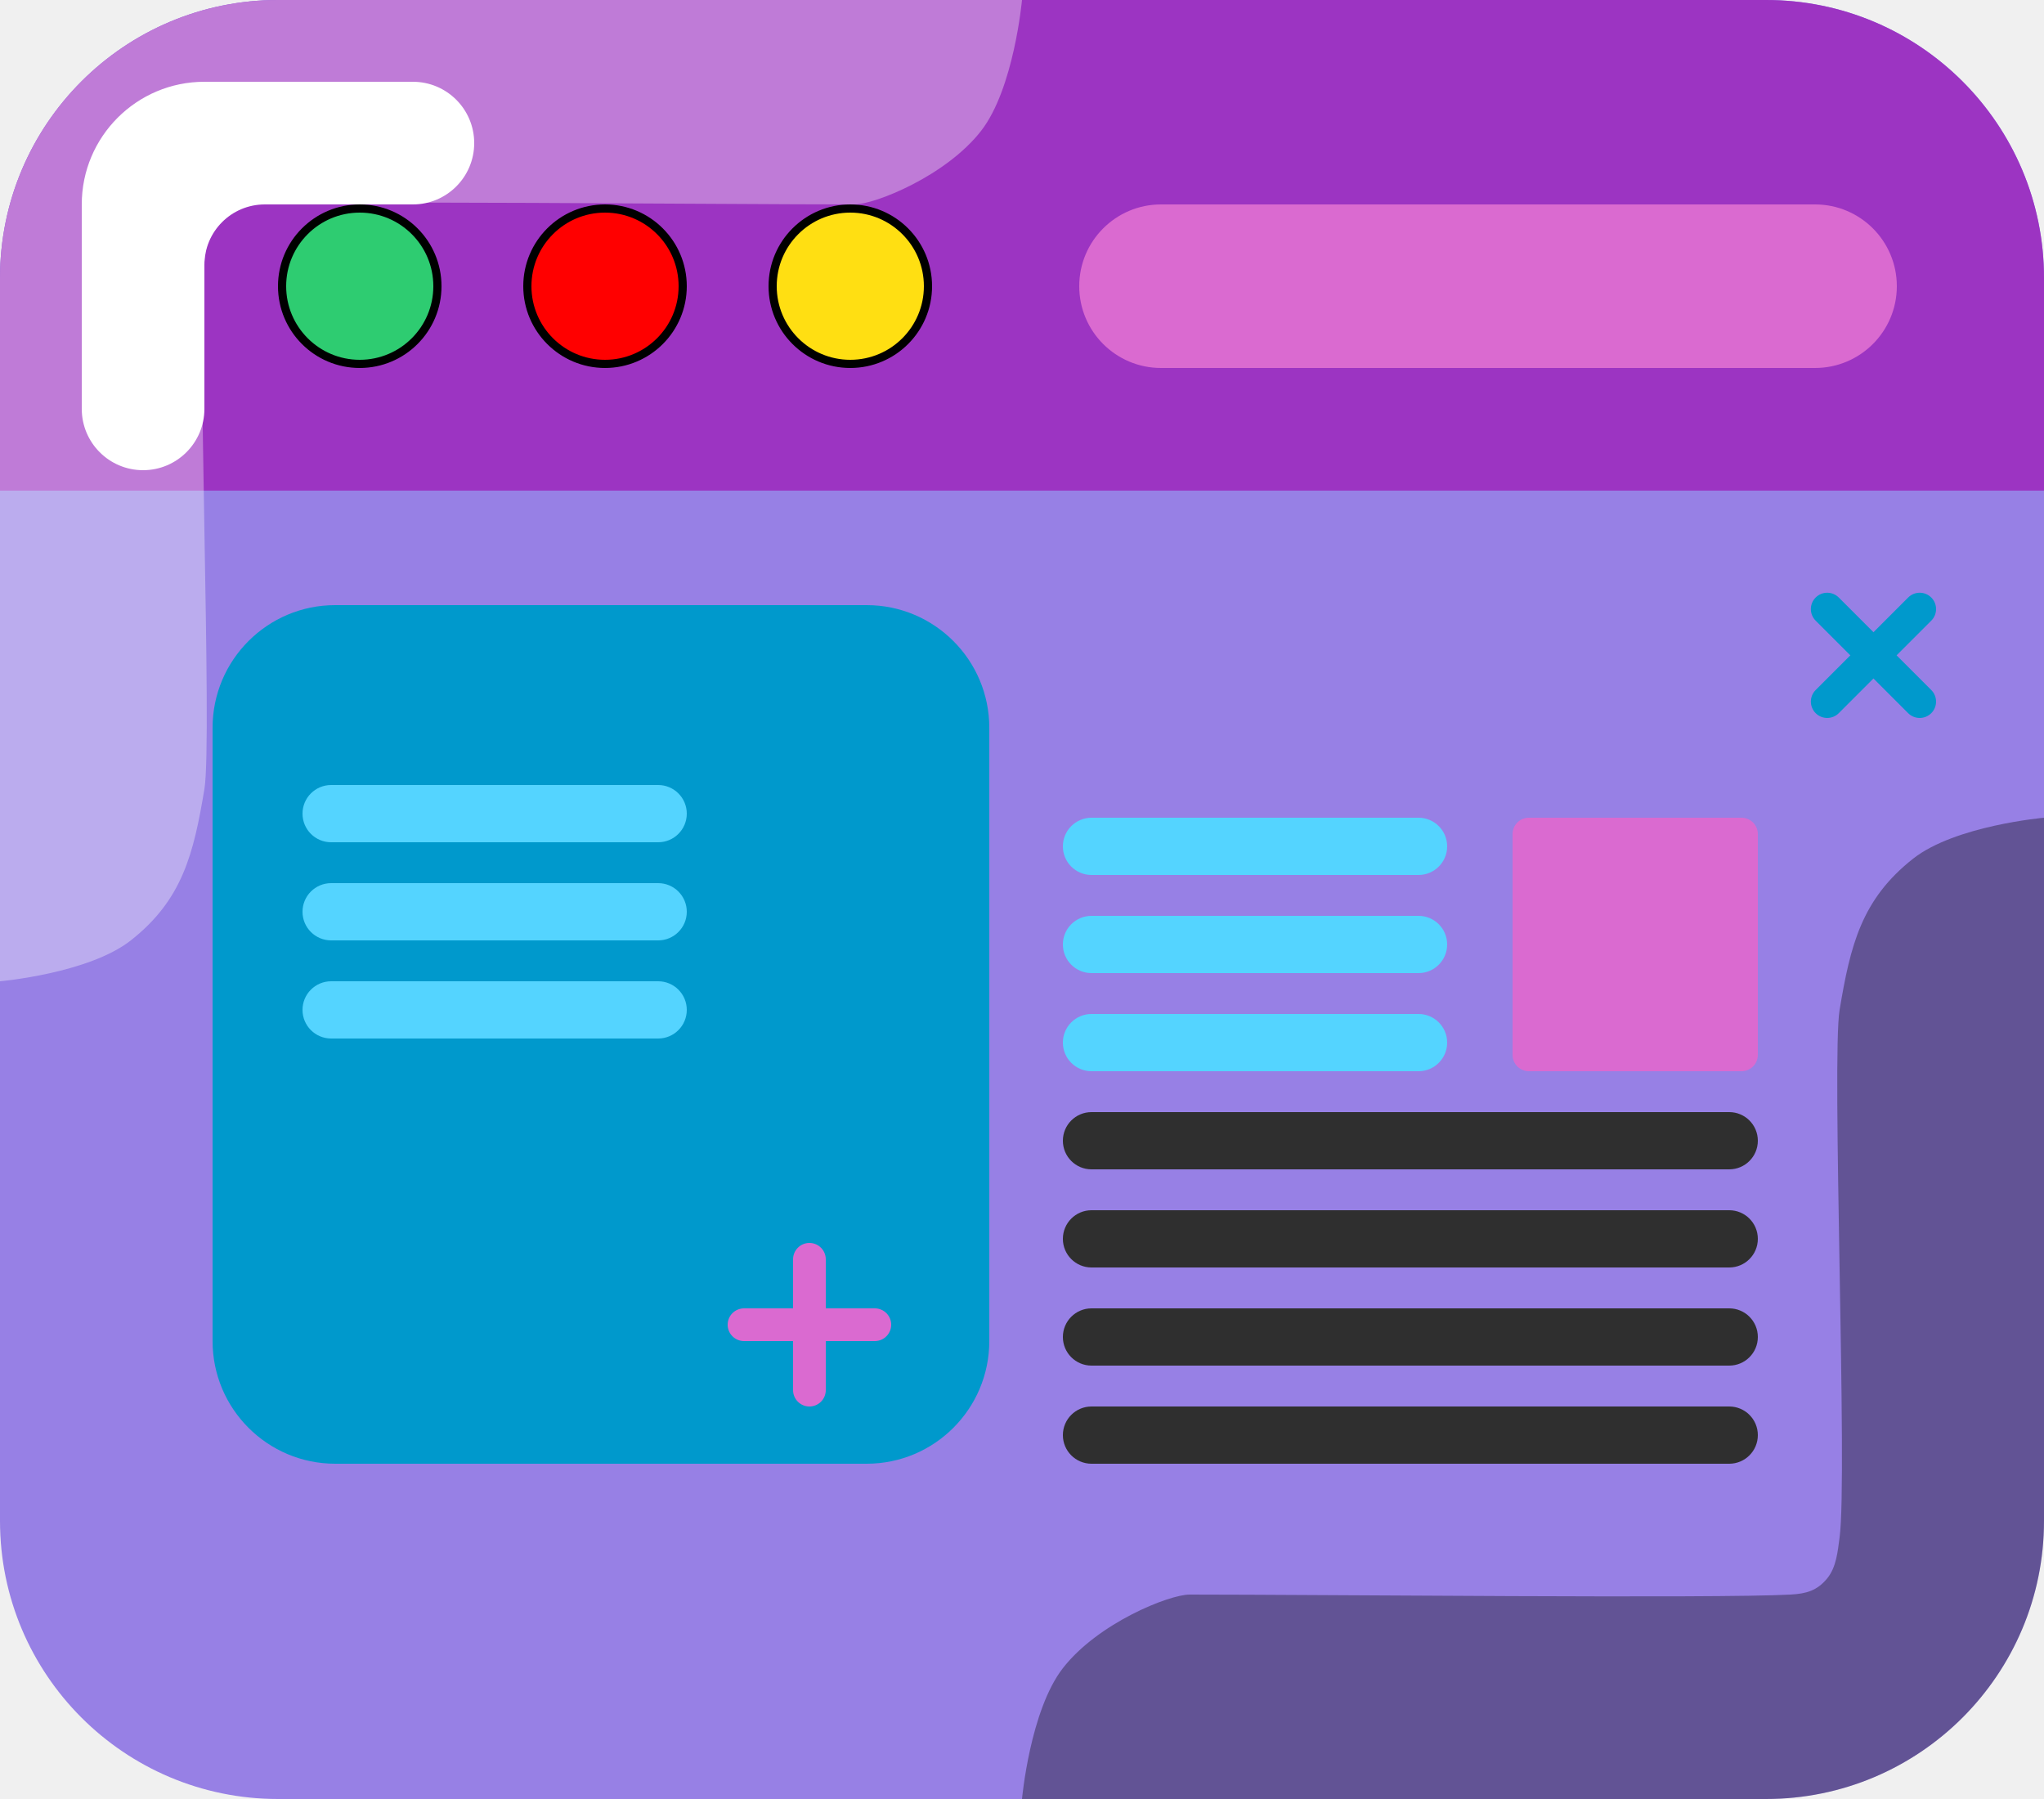
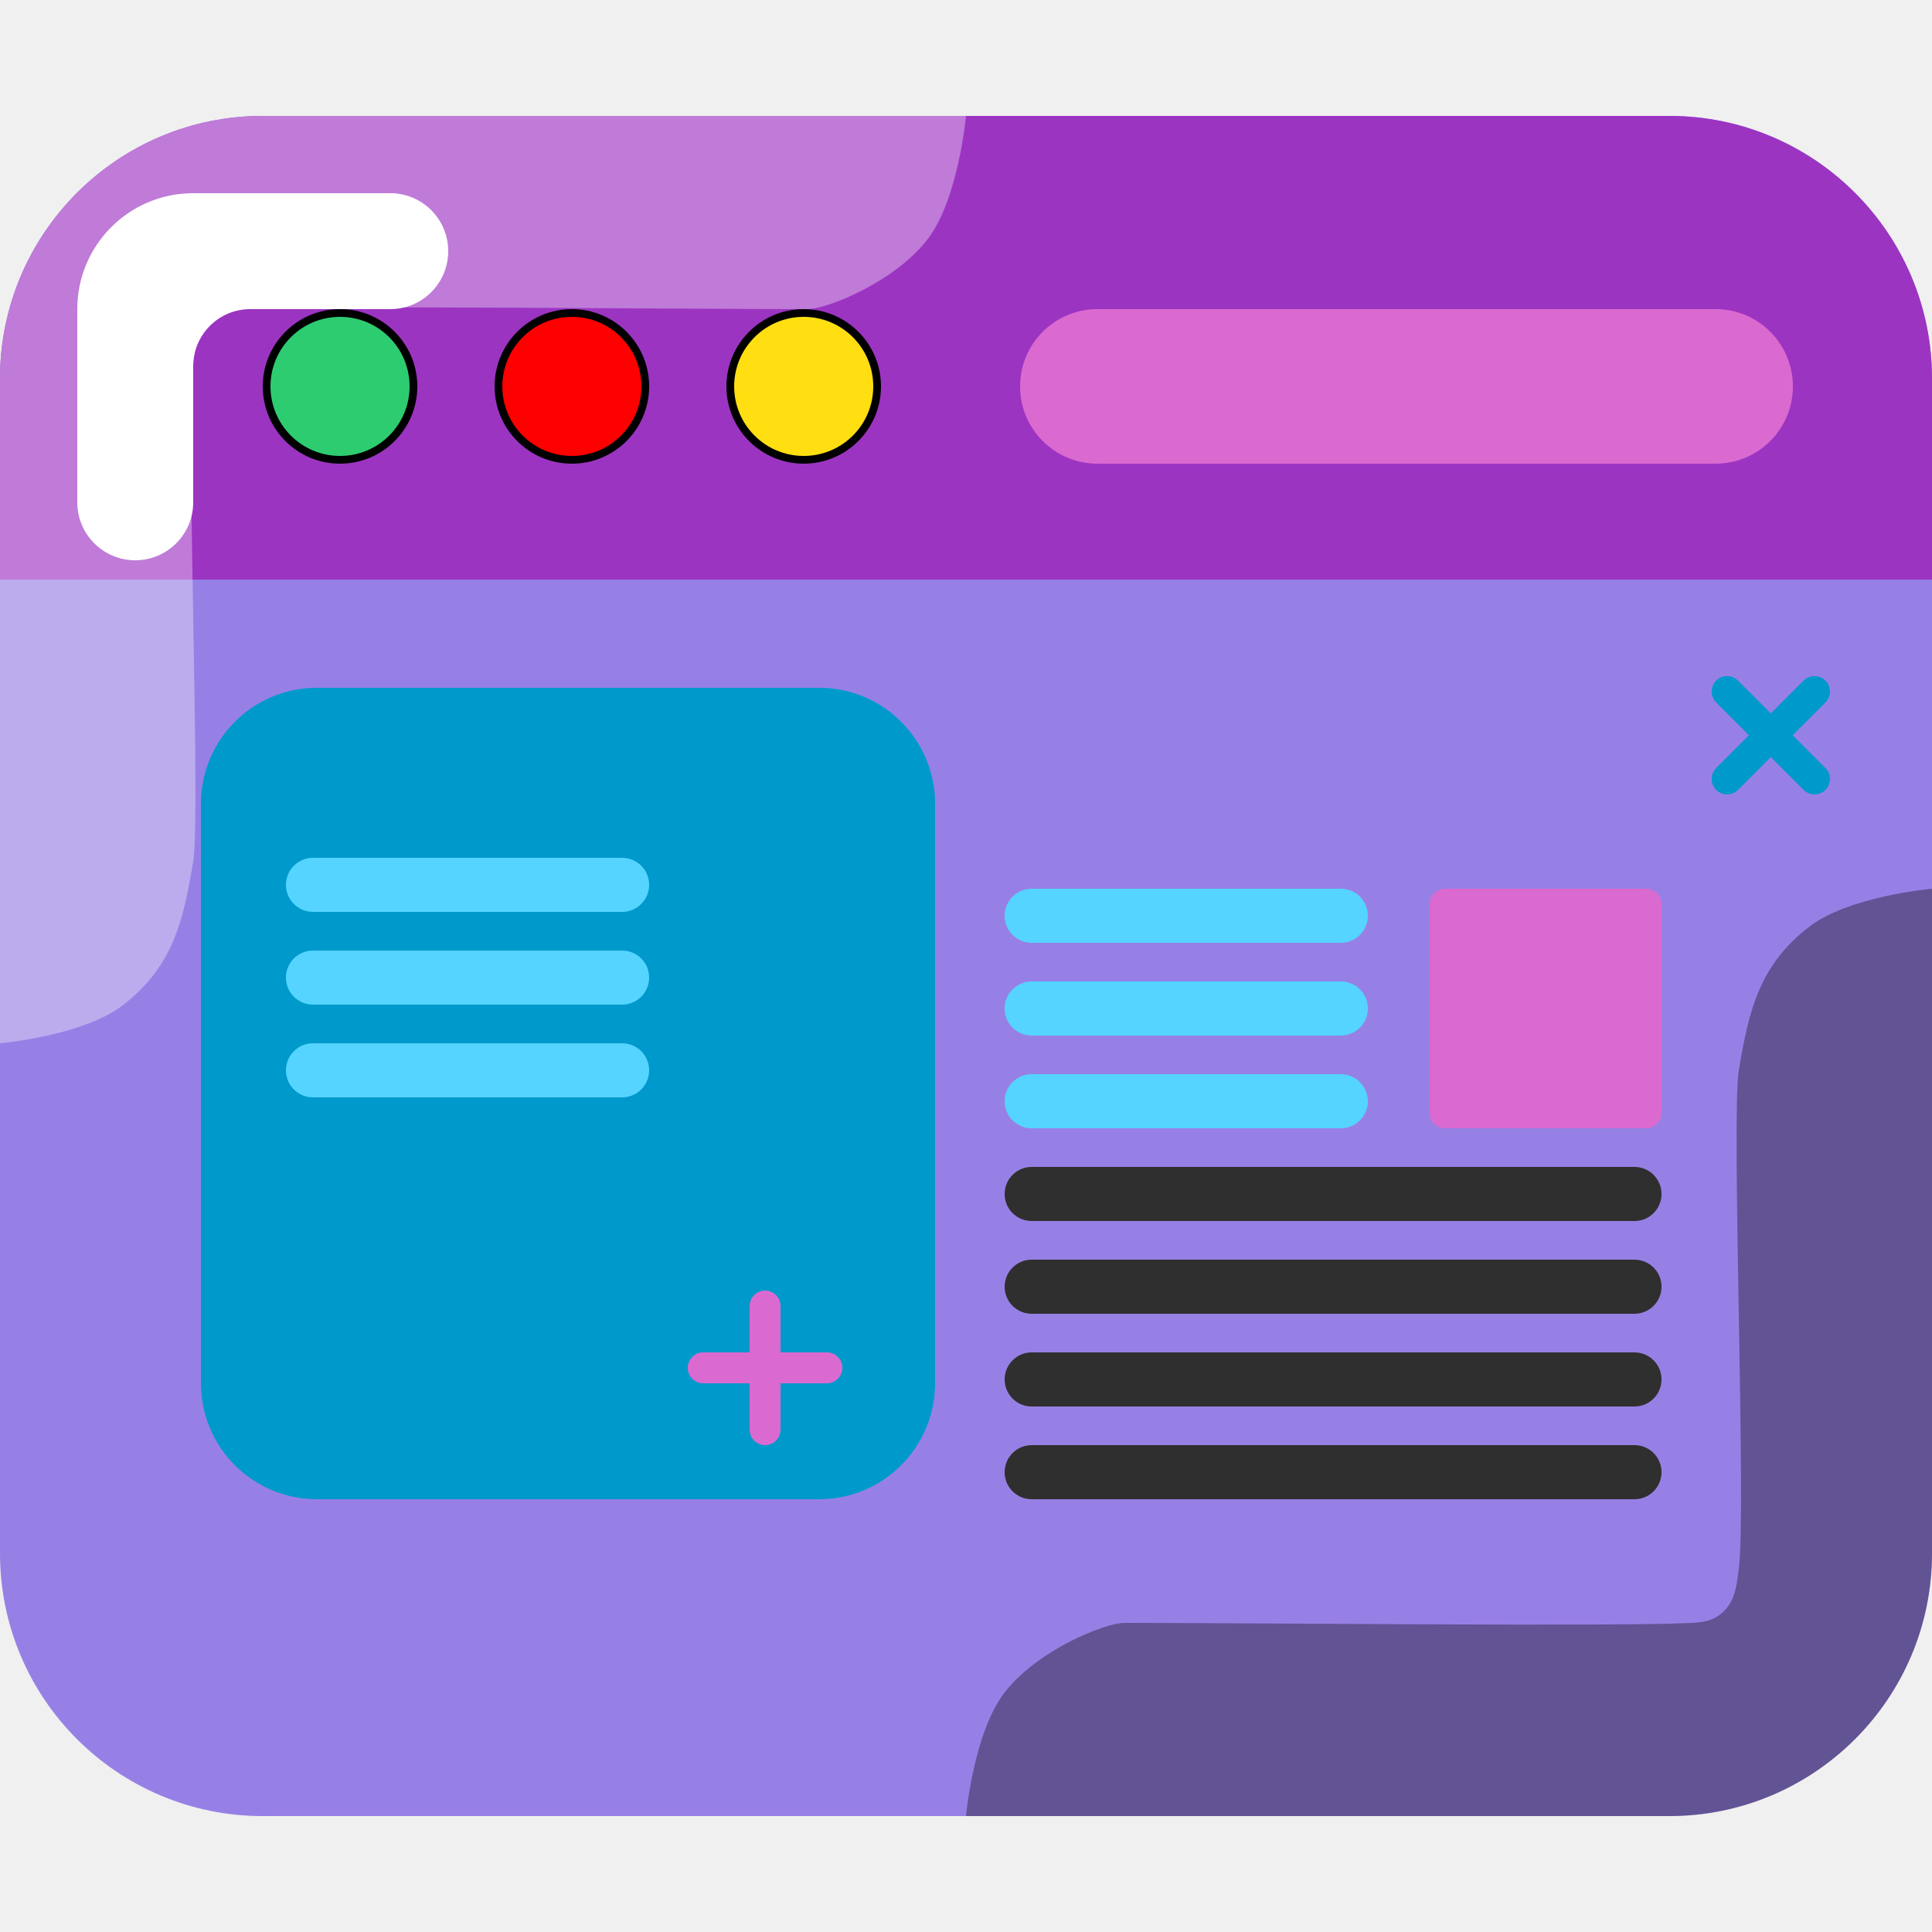
- <svg xmlns="http://www.w3.org/2000/svg" width="250" height="220" viewBox="0 0 250 220" fill="none">
-   <g clip-path="url(#clip0_111_3)">
-     <rect width="250" height="220" rx="34" fill="#9780E5" />
-     <rect width="250" height="60" transform="matrix(1 0 0 -1 0 60)" fill="#9C34C2" />
-     <circle cx="74" cy="35" r="9.5" fill="#FF0000" stroke="black" />
-     <circle cx="104" cy="35" r="9.5" fill="#FFDF12" stroke="black" />
-     <circle cx="44" cy="35" r="9.5" fill="#2ECC71" stroke="black" />
-     <rect x="132" y="25" width="100" height="20" rx="10" fill="#DA6AD0" />
-     <path d="M250 220H125C125 220 125.982 209.168 130 204C134.296 198.474 143 195 145.5 195C161.508 195 210 195.5 219 195C220.95 194.892 222.269 194.515 223.5 193C224.601 191.645 224.769 189.731 225 188C226 180.5 224 129.5 225 123.5C226.321 115.575 227.685 109.967 234 105C239.146 100.953 250 100 250 100V220Z" fill="black" fill-opacity="0.35" />
-     <path d="M0 0H125C125 0 124.018 10.832 120 16C115.704 21.526 107 25 104.5 25C88.492 25 40 24.5 31 25C29.05 25.108 27.731 25.485 26.5 27C25.399 28.355 25.231 30.269 25 32C24 39.5 26 90.5 25 96.5C23.679 104.425 22.315 110.033 16 115C10.854 119.047 0 120 0 120V0Z" fill="white" fill-opacity="0.35" />
-     <rect x="26" y="74" width="95" height="105" rx="15" fill="#0099CC" />
-     <path d="M10 25C10 16.716 16.716 10 25 10H50.5C54.642 10 58 13.358 58 17.5C58 21.642 54.642 25 50.5 25H32.386C28.307 25 25 28.307 25 32.386V50C25 54.142 21.642 57.5 17.5 57.5C13.358 57.5 10 54.142 10 50V25Z" fill="white" />
-     <rect x="130" y="172" width="85" height="7" rx="3.5" fill="#2F2F2F" />
-     <rect x="130" y="160" width="85" height="7" rx="3.5" fill="#2F2F2F" />
-     <rect x="130" y="148" width="85" height="7" rx="3.5" fill="#2F2F2F" />
-     <rect x="130" y="136" width="85" height="7" rx="3.5" fill="#2F2F2F" />
-     <rect x="130" y="124" width="47" height="7" rx="3.5" fill="#54D4FF" />
-     <rect x="130" y="112" width="47" height="7" rx="3.5" fill="#54D4FF" />
-     <rect x="130" y="100" width="47" height="7" rx="3.5" fill="#54D4FF" />
-     <rect x="37" y="120" width="47" height="7" rx="3.5" fill="#54D4FF" />
-     <rect x="37" y="108" width="47" height="7" rx="3.5" fill="#54D4FF" />
-     <rect x="37" y="96" width="47" height="7" rx="3.5" fill="#54D4FF" />
-     <rect x="185" y="100" width="30" height="31" rx="2" fill="#DA6AD0" />
-     <rect x="220.657" y="85.799" width="20" height="4" rx="2" transform="rotate(-45 220.657 85.799)" fill="#0099CC" />
-     <rect x="223.485" y="71.657" width="20" height="4" rx="2" transform="rotate(45 223.485 71.6569)" fill="#0099CC" />
-     <rect x="89" y="160" width="20" height="4" rx="2" fill="#DA6AD0" />
-     <rect x="101" y="152" width="20" height="4" rx="2" transform="rotate(90 101 152)" fill="#DA6AD0" />
+ <svg xmlns="http://www.w3.org/2000/svg" width="250" height="250" viewBox="0 0 250 250" fill="none">
+   <g clip-path="url(#clip0_112_2)">
+     <rect y="15" width="250" height="220" rx="34" fill="#9780E5" />
+     <rect width="250" height="60" transform="matrix(1 0 0 -1 0 75)" fill="#9C34C2" />
+     <circle cx="74" cy="50" r="9.5" fill="#FF0000" stroke="black" />
+     <circle cx="104" cy="50" r="9.5" fill="#FFDF12" stroke="black" />
+     <circle cx="44" cy="50" r="9.5" fill="#2ECC71" stroke="black" />
+     <rect x="132" y="40" width="100" height="20" rx="10" fill="#DA6AD0" />
+     <path d="M250 235H125C125 235 125.982 224.168 130 219C134.296 213.474 143 210 145.5 210C161.508 210 210 210.5 219 210C220.95 209.892 222.269 209.515 223.5 208C224.601 206.645 224.769 204.731 225 203C226 195.5 224 144.5 225 138.5C226.321 130.575 227.685 124.967 234 120C239.146 115.953 250 115 250 115V235Z" fill="black" fill-opacity="0.35" />
+     <path d="M0 15H125C125 15 124.018 25.832 120 31C115.704 36.526 107 40 104.5 40C88.492 40 40 39.5 31 40C29.05 40.108 27.731 40.484 26.5 42C25.399 43.355 25.231 45.269 25 47C24 54.5 26 105.5 25 111.5C23.679 119.425 22.315 125.033 16 130C10.854 134.047 0 135 0 135V15Z" fill="white" fill-opacity="0.35" />
+     <rect x="26" y="89" width="95" height="105" rx="15" fill="#0099CC" />
+     <path d="M10 40C10 31.716 16.716 25 25 25H50.5C54.642 25 58 28.358 58 32.5C58 36.642 54.642 40 50.5 40H32.386C28.307 40 25 43.307 25 47.386V65C25 69.142 21.642 72.5 17.5 72.5C13.358 72.5 10 69.142 10 65V40Z" fill="white" />
+     <rect x="130" y="187" width="85" height="7" rx="3.5" fill="#2F2F2F" />
+     <rect x="130" y="175" width="85" height="7" rx="3.5" fill="#2F2F2F" />
+     <rect x="130" y="163" width="85" height="7" rx="3.5" fill="#2F2F2F" />
+     <rect x="130" y="151" width="85" height="7" rx="3.5" fill="#2F2F2F" />
+     <rect x="130" y="139" width="47" height="7" rx="3.5" fill="#54D4FF" />
+     <rect x="130" y="127" width="47" height="7" rx="3.5" fill="#54D4FF" />
+     <rect x="130" y="115" width="47" height="7" rx="3.5" fill="#54D4FF" />
+     <rect x="37" y="135" width="47" height="7" rx="3.5" fill="#54D4FF" />
+     <rect x="37" y="123" width="47" height="7" rx="3.5" fill="#54D4FF" />
+     <rect x="37" y="111" width="47" height="7" rx="3.5" fill="#54D4FF" />
+     <rect x="185" y="115" width="30" height="31" rx="2" fill="#DA6AD0" />
+     <rect x="220.657" y="100.799" width="20" height="4" rx="2" transform="rotate(-45 220.657 100.799)" fill="#0099CC" />
+     <rect x="223.485" y="86.657" width="20" height="4" rx="2" transform="rotate(45 223.485 86.6567)" fill="#0099CC" />
+     <rect x="89" y="175" width="20" height="4" rx="2" fill="#DA6AD0" />
+     <rect x="101" y="167" width="20" height="4" rx="2" transform="rotate(90 101 167)" fill="#DA6AD0" />
  </g>
  <defs>
-     <clipPath id="clip0_111_3">
-       <rect width="250" height="220" rx="34" fill="white" />
+     <clipPath id="clip0_112_2">
+       <rect y="15" width="250" height="220" rx="34" fill="white" />
    </clipPath>
  </defs>
</svg>
